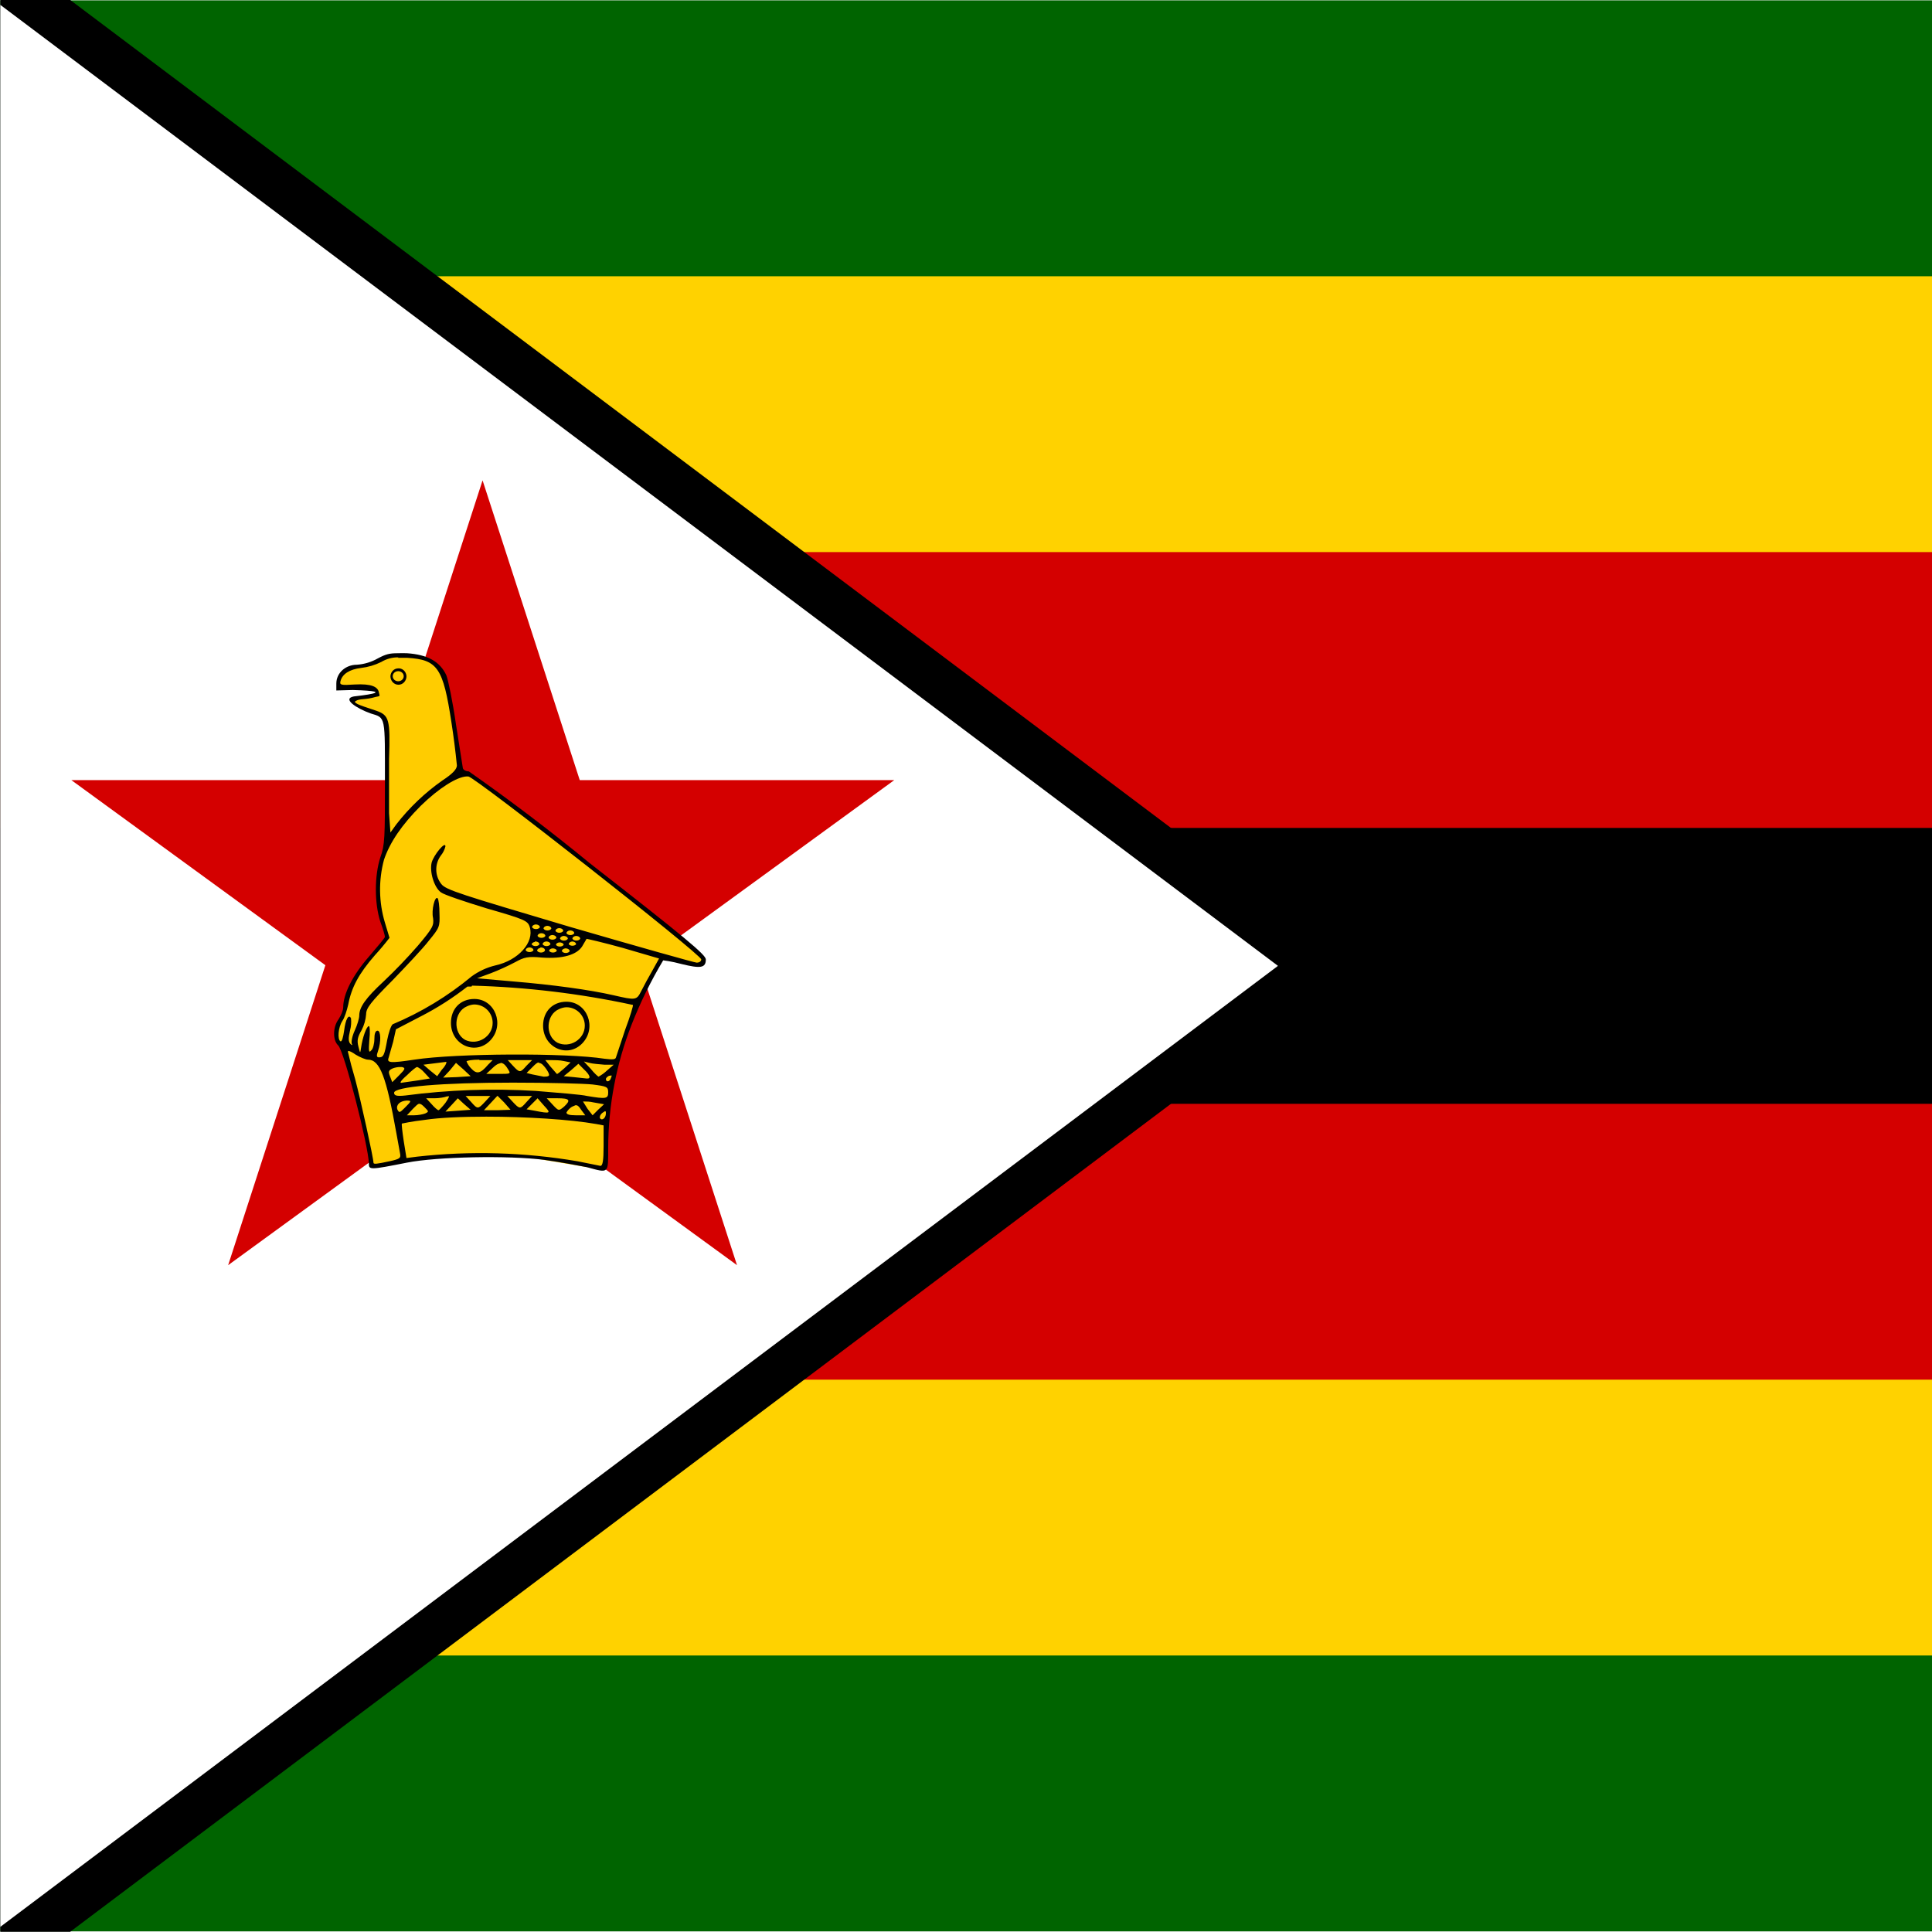
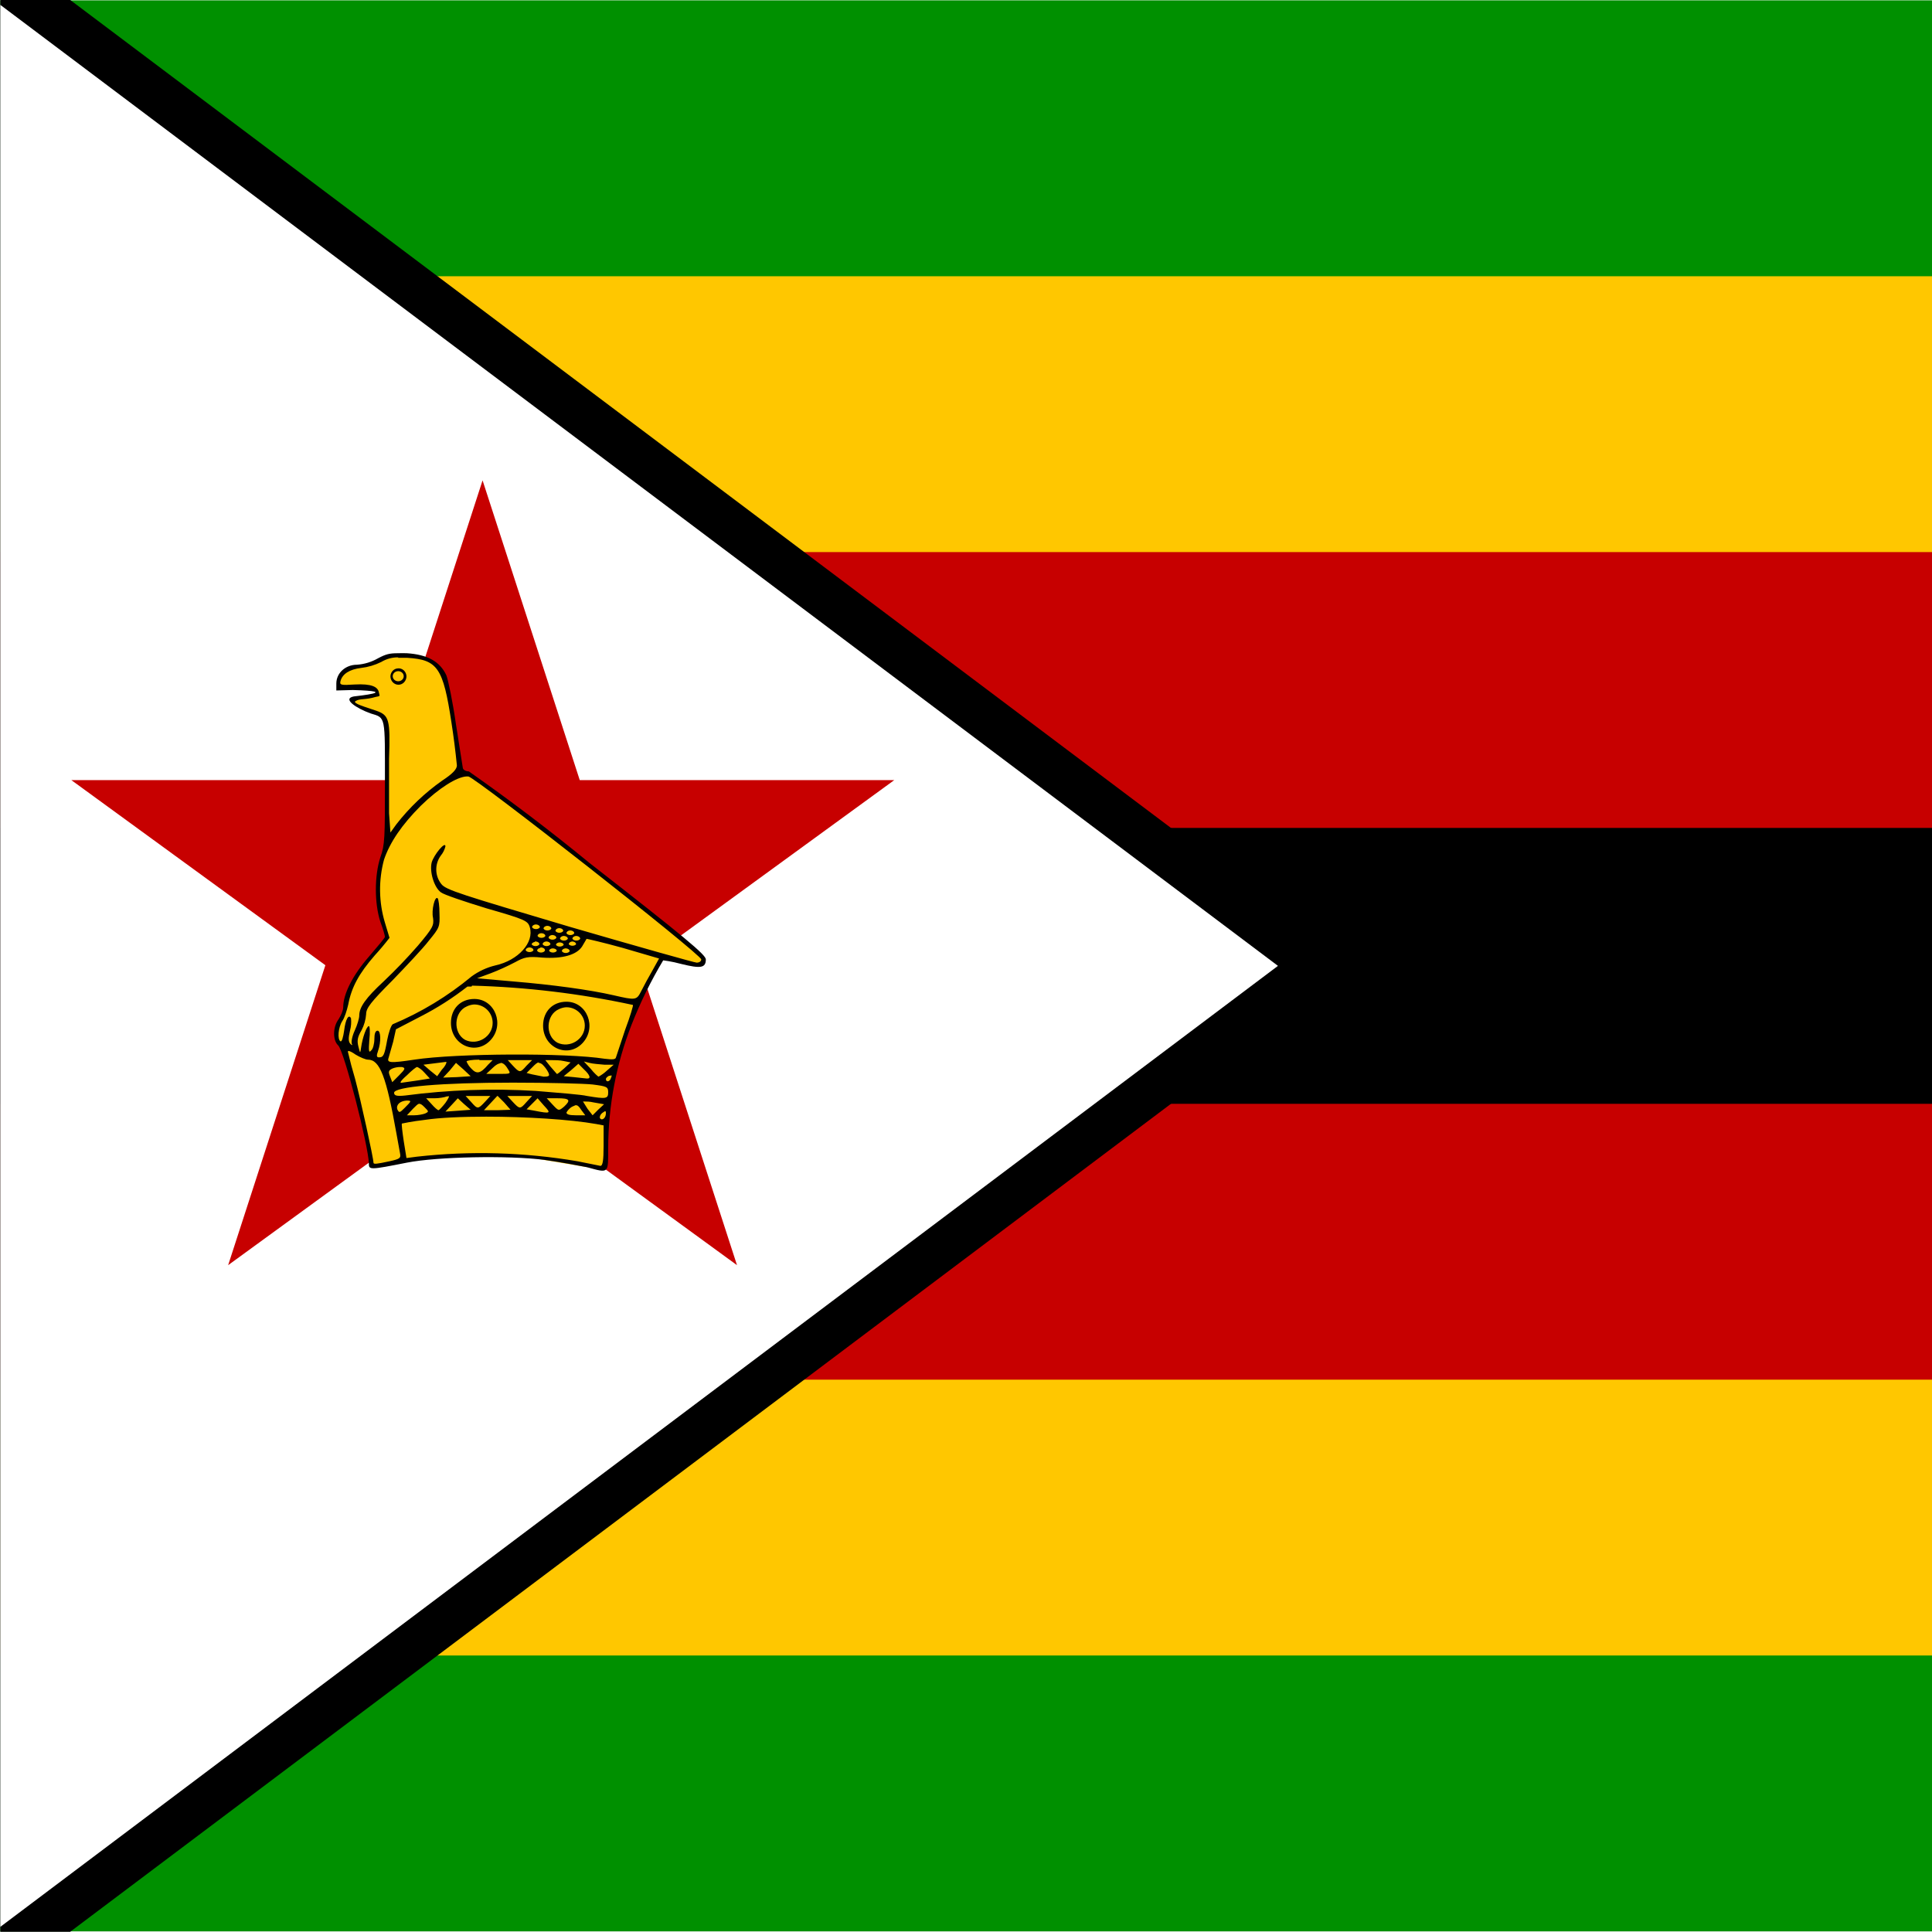
<svg xmlns="http://www.w3.org/2000/svg" xmlns:xlink="http://www.w3.org/1999/xlink" id="flag-icon-css-zw" width="512" height="512">
  <defs>
    <clipPath id="a">
      <path fill="#00f" fill-rule="evenodd" d="M1.3-.1h421.4v420.2H1.3z" />
    </clipPath>
  </defs>
  <g clip-path="url(#a)" transform="matrix(1.2149 0 0 1.2184 -1.5 .1)">
-     <path fill="#006400" d="M0 0h840v420H0z" />
-     <path fill="#ffd200" d="M0 60h840v300H0z" />
-     <path fill="#d40000" d="M0 120h840v180H0z" />
+     <path fill="#009000" d="M0 0h840v420H0z" />
+     <path fill="#ffc700" d="M0 60h840v300H0z" />
+     <path fill="#c70000" d="M0 120h840v180H0z" />
    <path d="M0 180h840v60H0z" />
    <path stroke="#000" stroke-width="20" d="M0 0v420l280-210z" />
    <path fill="#fff" d="M0 0v420l280-210z" />
-     <path fill="#d40000" d="M106.5 104.4L162 275.1 16.8 169.6h179.5L51 275.1z" />
-     <path fill="#fc0" d="M82.8 253.7l9.8-1.8 18.1-.7 6.7.6 15 2.5 1.1-1.5V242l1.8-9.3 3-9.4 3.3-7.5 4.2-7.8 6.8 1.7h1.8l.2-1.3-14.4-12.3-15-11.5-21.7-16.2-2-.5-2.3-17-1.7-5.1-2.3-2-4.3-1.4-4.8.2-2.2 1.2-4.6 1-2.4.4-1.6 1.9-.2 2.4 6.7.2 1.7.7-.2.7-3.8.5-1.8.6 2.1 1.6 2.2.8 2.8 1 .6 2 .2 25.8-1.5 4-.5 7.5 2.2 9-5.6 6.4L77 216l-.6 3.5-1.7 3.5-.2 2.2 1.1 2.4 4.3 14.2 2.2 11.7z" />
+     <path fill="#c70000" d="M106.5 104.4L162 275.1 16.8 169.6h179.5L51 275.1z" />
+     <path fill="#ffc700" d="M82.8 253.7l9.8-1.8 18.1-.7 6.7.6 15 2.5 1.1-1.5V242l1.8-9.3 3-9.4 3.3-7.5 4.2-7.8 6.8 1.7h1.8l.2-1.3-14.4-12.3-15-11.5-21.7-16.2-2-.5-2.3-17-1.7-5.1-2.3-2-4.3-1.4-4.8.2-2.2 1.2-4.6 1-2.4.4-1.6 1.9-.2 2.4 6.7.2 1.7.7-.2.7-3.8.5-1.8.6 2.1 1.6 2.2.8 2.8 1 .6 2 .2 25.8-1.5 4-.5 7.5 2.2 9-5.6 6.4L77 216l-.6 3.5-1.7 3.5-.2 2.2 1.1 2.4 4.3 14.2 2.2 11.7z" />
    <path d="M88 142c-1.8 0-2.6.2-4.3 1.1a10.8 10.8 0 0 1-4.6 1.4c-2.5 0-4.5 1.8-4.5 4.1v1.5l3.6-.1c10.6.3 1 1.3.2 1.4-2.6.5.6 2.6 3.7 3.7 3.3 1 3.1.4 3.1 15 0 11.9 0 13.6-1 16.3-1.3 4-1.3 10 0 14 .6 1.6 1 3 1 3.3 0 .2-1.6 2.1-3.5 4.3-3.5 4-5.6 8.1-5.6 11 0 .7-.5 1.8-1 2.6-1.3 1.7-1.3 4.6-.1 5.7 1.3 1.2 6.6 21.8 6.7 25.7 0 1.4.2 1.4 8.3-.2 6.6-1.3 22.1-1.6 30-.6 3.6.5 7.8 1.3 9.3 1.6 4.8 1.3 4.6 1.5 4.6-4.3a74 74 0 0 1 5.1-26.7 94.7 94.7 0 0 1 6.9-14s1.8.2 4 .8c4.1 1 5.3.9 5.3-1 0-1-4.3-4.6-25.4-21a432.2 432.2 0 0 0-26.3-19.9c-.6 0-1.2-.3-1.3-.7l-1.5-9.5c-.7-4.9-1.7-9.7-2.1-10.7-1.4-3-4.1-4.5-8.6-4.8a31.2 31.2 0 0 0-2 0zm.1 1h2c6.6.4 7.8 2.2 9.6 14a173 173 0 0 1 1.2 9.4c0 .8-.9 1.8-3.2 3.3a46.8 46.8 0 0 0-10 9.5l-1.3 1.8-.3-4.2V165c.3-8.7 0-9.5-2.8-10.5-2.3-.8-5.3-1.6-4.5-2.1 1-.6 2-.2 4.4-.9 1-.2.9-.1.7-.9-.2-1.3-1.6-2-5.3-1.8-3 .2-3.3.1-3.1-.7.4-1.6 2-2.6 4.5-2.9a13.4 13.4 0 0 0 4.4-1.3 7 7 0 0 1 3.7-1zm14.9 25.8h.4c1.7.3 50.8 38.7 50.8 39.8 0 .4-.4.7-1 .7-.4 0-12.9-3.5-27.7-7.8-23.6-7-27-8-28-9.3a5.1 5.1 0 0 1-.1-6.2 5 5 0 0 0 1-2c0-1.2-2.5 1.8-3 3.5-.5 2 .5 5.4 2 6.5.6.5 5.1 2 10 3.5 8.4 2.4 9 2.7 9.4 4.1 1 3.3-2.5 7.2-7.5 8.3a14.6 14.6 0 0 0-5.2 2.4 68.2 68.2 0 0 1-17.2 10.4c-.4.3-.9 1.9-1.2 3.4-.6 3.3-.8 3.8-1.8 3.8-.5 0-.6-.3-.2-1.4.7-2 .6-4.4-.1-4.4-.5 0-.7.7-.7 1.8 0 1-.3 2.2-.7 2.5-.5.6-.6.2-.4-2.3.2-1.7.1-3-.1-3-.5 0-1.4 2.5-1.7 4.7-.2 1.3-.2 1.3-.6-.3-.3-1.2-.2-2 .7-3.5a9 9 0 0 0 1-3.5c0-1.3 1-2.6 5.7-7.3 3-3.1 6.7-7 8-8.7 2.3-2.8 2.4-3 2.3-5.9 0-1.6-.2-3.1-.4-3.3-.6-.6-1.4 2.6-1 4.3.2 1.6 0 2.1-3.3 6a113.2 113.2 0 0 1-7.5 7.8c-3.9 3.6-5.3 5.6-5.3 7.4 0 .6-.4 2-1 3.3s-.8 2.6-.6 2.9c.2.3 0 .3-.3 0-.5-.5-.5-1.3-.1-3a7 7 0 0 0 .2-2.6c-.5-1-1.2.2-1.5 2.7-.2 1.4-.5 2.5-.8 2.3-.7-.4-.5-3 .4-4.4.5-.7 1-2.3 1.3-3.6.7-3.7 2.3-6.7 5.8-10.7a57.5 57.5 0 0 0 3.2-3.8l-1-3.3a25 25 0 0 1-.2-13.7c1.3-3.8 3.9-7.6 8-11.7 4-3.9 7.9-6.3 10-6.4zm15 32.2a.9.6 0 0 1 1 .6.9.6 0 0 1-1.7 0 .9.6 0 0 1 .7-.6zm2.5.3a.9.6 0 0 1 1 .6.9.6 0 0 1-1.7 0 .9.6 0 0 1 .7-.6zm2.6.5a.9.6 0 0 1 1 .6.9.6 0 0 1-1.7 0 .9.6 0 0 1 .7-.6zm2.4.5a.9.6 0 0 1 1 .6.9.6 0 0 1-1.7 0 .9.6 0 0 1 .7-.6zm-6.3.6a.9.6 0 0 1 1 .6.9.6 0 0 1-1.7 0 .9.6 0 0 1 .7-.6zm2.4.4a.9.6 0 0 1 1 .6.9.6 0 0 1-1.7 0 .9.6 0 0 1 .7-.6zm5.2.2a.9.6 0 0 1 1 .6.9.6 0 0 1-1.7 0 .9.6 0 0 1 .7-.6zm-2.7 0a.9.6 0 0 1 1 .6.9.6 0 0 1-1.7 0 .9.6 0 0 1 .7-.6zm5 .6c.1 0 3.7.8 8 2l7.9 2.3-1.5 2.7a96.2 96.2 0 0 0-2.4 4.4c-1 2-1.2 2-6 .9-5.2-1.2-13.4-2.3-21.8-3l-8-.7 3-1.1a50.4 50.4 0 0 0 5.3-2.4c2-1.1 2.8-1.3 5.9-1 4.5.3 7.5-.6 8.7-2.4l1-1.7zm-8.8.6a.9.6 0 0 1 1 .6.9.6 0 0 1-1.7 0 .9.6 0 0 1 .7-.6zm5.6 0a.9.6 0 0 1 1 .6.9.6 0 0 1-1.6 0 .9.6 0 0 1 .7-.6zm-8 0a.9.6 0 0 1 1 .6.9.6 0 0 1-1.7 0 .9.6 0 0 1 .7-.5zm5.3.2a.9.6 0 0 1 1 .5.9.6 0 0 1-1.7 0 .9.6 0 0 1 .7-.5zm-6.6 1.1a.9.6 0 0 1 1 .6.9.6 0 0 1-1.7 0 .9.6 0 0 1 .7-.6zm2.5 0a.9.6 0 0 1 1 .7.9.6 0 0 1-1.7 0 .9.6 0 0 1 .7-.6zm2.6.2a.9.6 0 0 1 1 .5.9.6 0 0 1-1.7 0 .9.6 0 0 1 .7-.5zm2.8 0a.9.6 0 0 1 1 .6.9.6 0 0 1-1.7 0 .9.6 0 0 1 .7-.6zm-20.3 8.1a191.2 191.2 0 0 1 35.1 4.2c.1.1-.6 2.5-1.7 5.4l-2 6c-.1.5-.8.5-2.5.3-8.3-1.3-32.3-1.2-41.5.2-5.3.8-6 .7-5.6-.4l1-3.5.6-2.7L93 221a63.4 63.4 0 0 0 10.2-6.5h.9zm-27 14.2c.3 0 .9.3 1.6.8 1 .6 2.2 1.1 2.7 1.1 2.6 0 4 3.7 6.2 16l.8 4.4c.2 1 0 1.2-2.3 1.7-2.8.6-3.5.7-3.5.3 0-1-2.8-13.7-4-18.2a96.9 96.9 0 0 1-1.6-6 .1.1 0 0 1 .1 0zm28.6 2h2.9l-1 1c-1.7 2-2.5 2.1-3.7.8a5 5 0 0 1-1-1.5c0-.2 1.3-.4 2.8-.4zm6.1 0h5.4l-1.2 1.2c-1.4 1.6-1.5 1.6-3 0l-1.2-1.3zm8.2 0h1.3c.7 0 2 0 2.8.2l1.5.3-1.4 1.3c-.8.7-1.5 1.3-1.6 1.2l-1.4-1.6-1.2-1.5zm8.5.3l1.2.3c.7.2 2.2.3 3.3.4h2l-1.5 1.3a8.9 8.9 0 0 1-1.8 1.3c-.1 0-1-.8-1.7-1.7l-1.5-1.6zm-30.2.1h.2c.1.2-.3 1-1 1.7l-1 1.4-1.5-1.2-1.5-1.3 2.4-.3 2.4-.3zm2.3.2l1.6 1.4 1.6 1.5-3 .2-3 .1 1.4-1.5 1.4-1.7zm18 0c.3 0 .5.1.8.3a6.6 6.6 0 0 1 1.3 1.7c.4.8.3 1-1 1l-2.5-.5-1.2-.3 1.3-1.3c.6-.6 1-1 1.4-1zm-8.3 0c.5 0 1 .3 1.6 1.3.7 1.1.7 1.1-2 1.1h-2.7l1.4-1.3c.7-.7 1.3-1 1.7-1zm17 .2l1.2 1.2c1.4 1.3 1.6 2.1.6 2l-2.8-.3-2.2-.2 1.6-1.3 1.6-1.4zm-35.2.7c.2 0 1 .5 1.6 1.2l1.2 1.3-2.5.4-3.5.5c-.7.2-.5-.3 1-1.6 1-1 2-1.8 2.2-1.8zm-3.7 0h.4c.8.2.8.4-.6 1.8l-1.5 1.5-.5-1.3c-.4-1-.3-1.3.6-1.7a4.8 4.8 0 0 1 1.6-.3zm46 1.8c.2 0 .2.2 0 .6-.2.8-1.1 1-1.1.2 0-.2.3-.5.7-.7h.3zm-21.4 1.6c7.7 0 15.5.2 17.4.4 3.1.4 3.4.5 3.4 1.7 0 1.4-.4 1.5-4.6.8-1.2-.3-6.3-.7-11.2-1.1a149.6 149.6 0 0 0-28.5 1c-1.9.2-2.4 0-2.4-.6 0-1.3 10.2-2.2 25.9-2.2zm-10.3 2.9h5.4l-1.2 1.3c-1.5 1.6-1.6 1.6-3 0l-1.2-1.3zm7 0l1.4 1.4 1.4 1.6-2.9.1h-2.9l1.5-1.6 1.4-1.5zm2.1 0h5.4l-1.2 1.3c-1.4 1.6-1.5 1.6-3 0l-1.2-1.3zm-12.8 0c.2 0 0 .5-.7 1.5-.7.9-1.4 1.6-1.5 1.6-.2 0-.9-.6-1.5-1.3l-1.2-1.3H96c1 0 2.2-.2 2.7-.4a1 1 0 0 1 .4 0zm2 .5l1.3 1.2 1.5 1.3-2.6.2-2.9.2 1.4-1.5 1.3-1.4zm17.4 0l1.4 1.6c1.6 1.7 1.5 1.8-2.1 1.1l-1.7-.3 1.2-1.2 1.2-1.2zm2 0h2.4c2.6 0 2.9.4 1.4 1.8-1.2 1-1.2 1-2.6-.5l-1.2-1.3zm-30.6.5c1.2 0 1.1.1-.4 1.6-1.1 1.1-1.2 1.1-1.6.3-.3-1 .6-1.8 2-1.9zm38.8.2c.4 0 1.2 0 2 .2l2.3.4-1.3 1.2-1.2 1.2-1.1-1.4-1-1.6h.3zm-36 .5c.3 0 .6.2 1.1.7 1 1 1 1 .2 1.4-.5.2-1.6.4-2.4.4H90l1.3-1.4c.7-.7 1-1 1.3-1.1zm34.1.3c.4 0 .7.2 1.2 1l.9 1.2h-2.1c-1.4 0-2-.2-2-.6.2-.4.7-1 1.3-1.3l.7-.3zm6.4 1.3c.2 0 .2.2.2.5 0 1-.9 1.7-1.3 1-.1-.3.1-.8.5-1.1l.6-.4zm-25.9 1.2c8.7 0 18.3.6 24 1.6l1.6.3v4.4c0 3.3-.2 4.4-.7 4.4l-5-1a126 126 0 0 0-35-1l-2.3.3-.6-3.7c-.3-2-.5-3.7-.4-3.8 0 0 2.3-.5 5-.8 3.3-.5 8.2-.7 13.4-.7z" />
    <path id="b" d="M124.8 217.8c-3 0-5.1 2.1-5.1 5.2 0 4.8 5.4 7.2 8.6 3.8s1-9-3.5-9zm0 1.2a4 4 0 0 1 4 4c0 3-3.3 5-6 3.7-2.7-1.5-2.5-6.1.4-7.3a4.3 4.3 0 0 1 1.5-.4z" />
    <use width="100%" height="100%" x="-20.1" y="-.6" xlink:href="#b" />
    <path d="M88 145.3a1.7 1.8 0 0 0-1.6 1.7 1.7 1.8 0 1 0 3.5 0 1.7 1.8 0 0 0-1.9-1.7zm.1.6a1.2 1.1 0 0 1 1.2 1.1 1.2 1.1 0 1 1-2.4 0 1.2 1.1 0 0 1 1.2-1.1z" />
  </g>
</svg>
